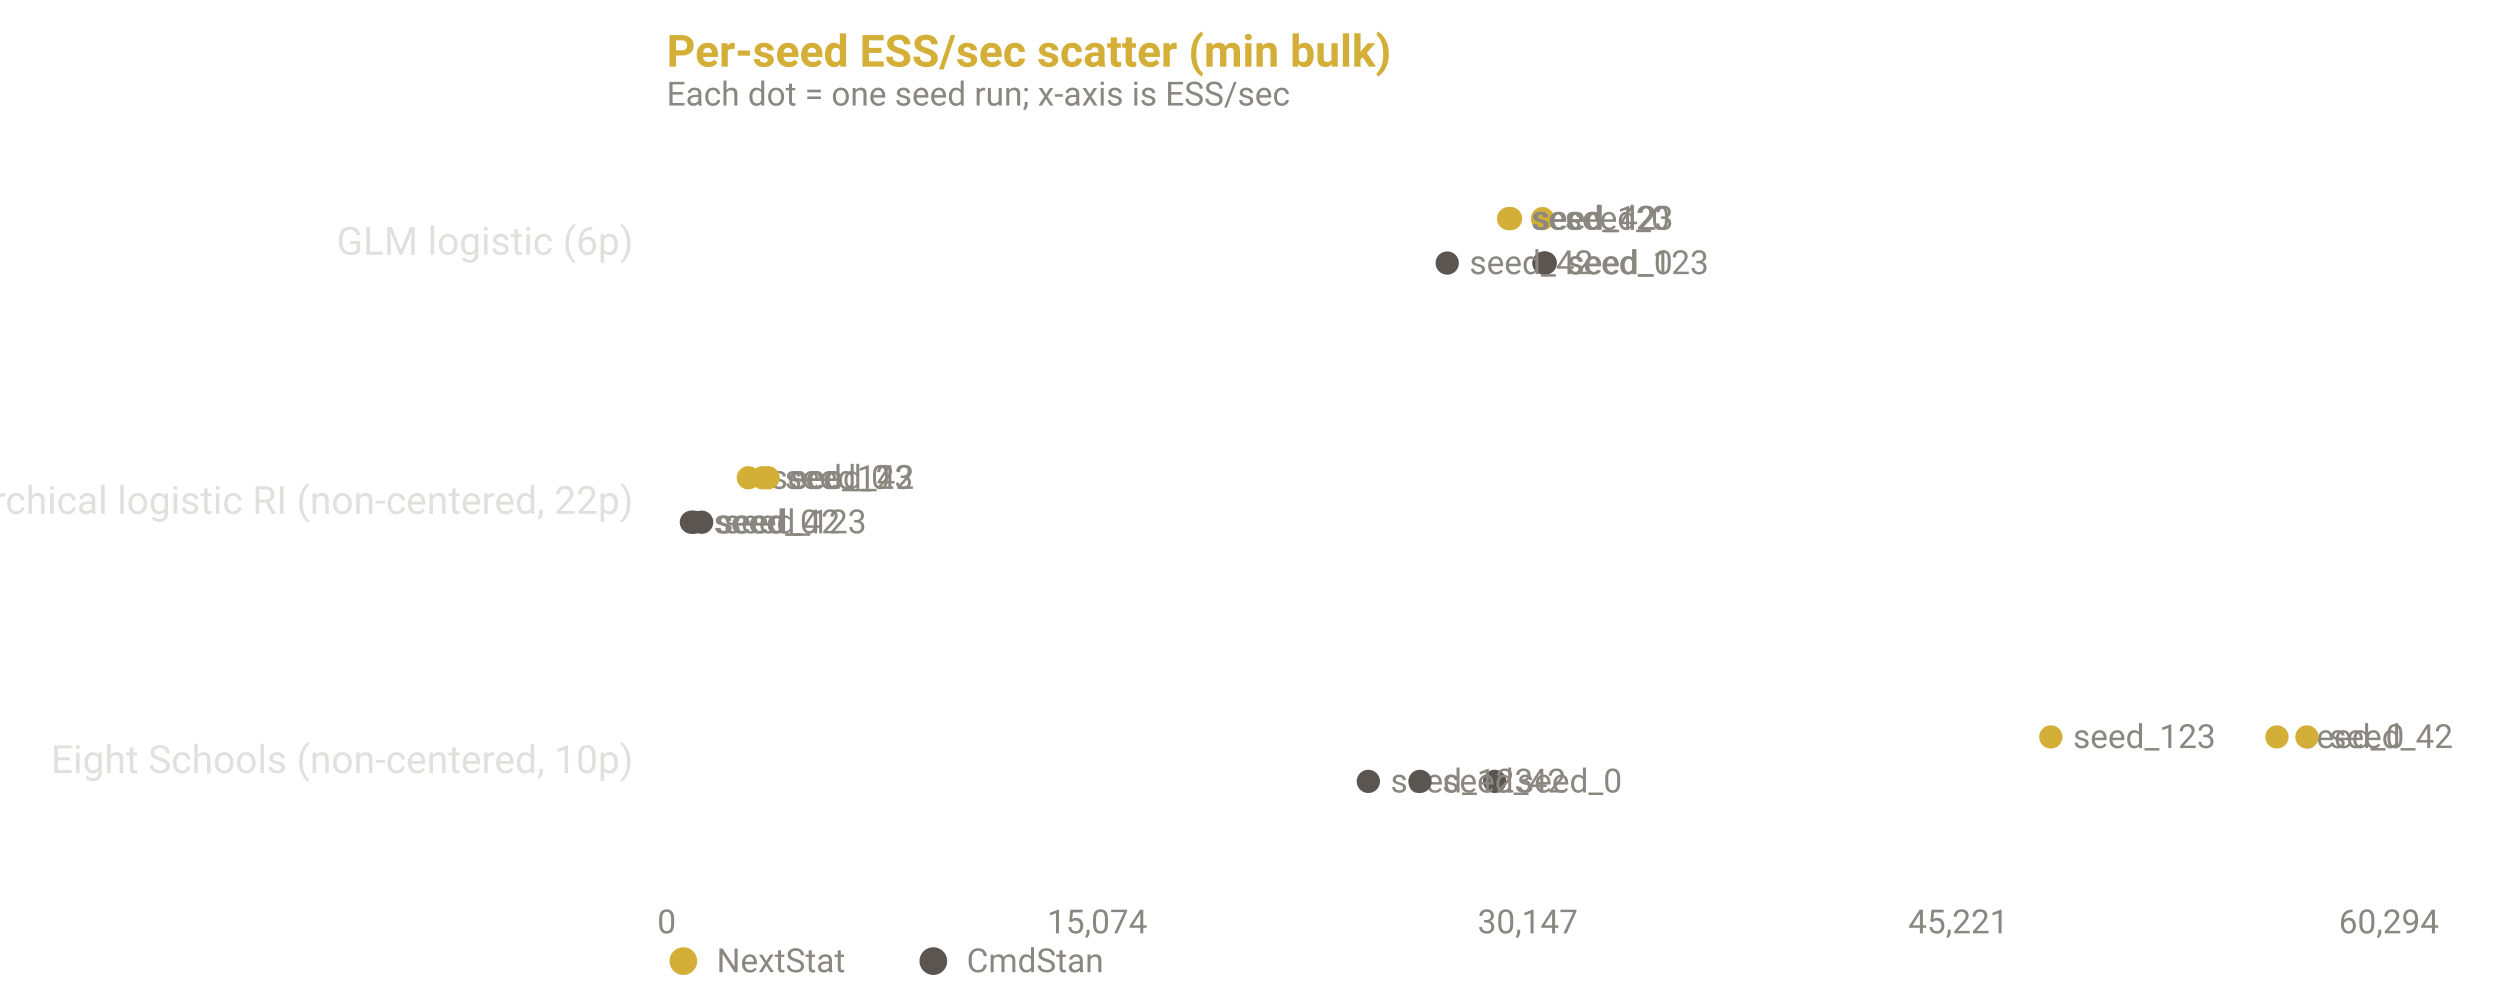
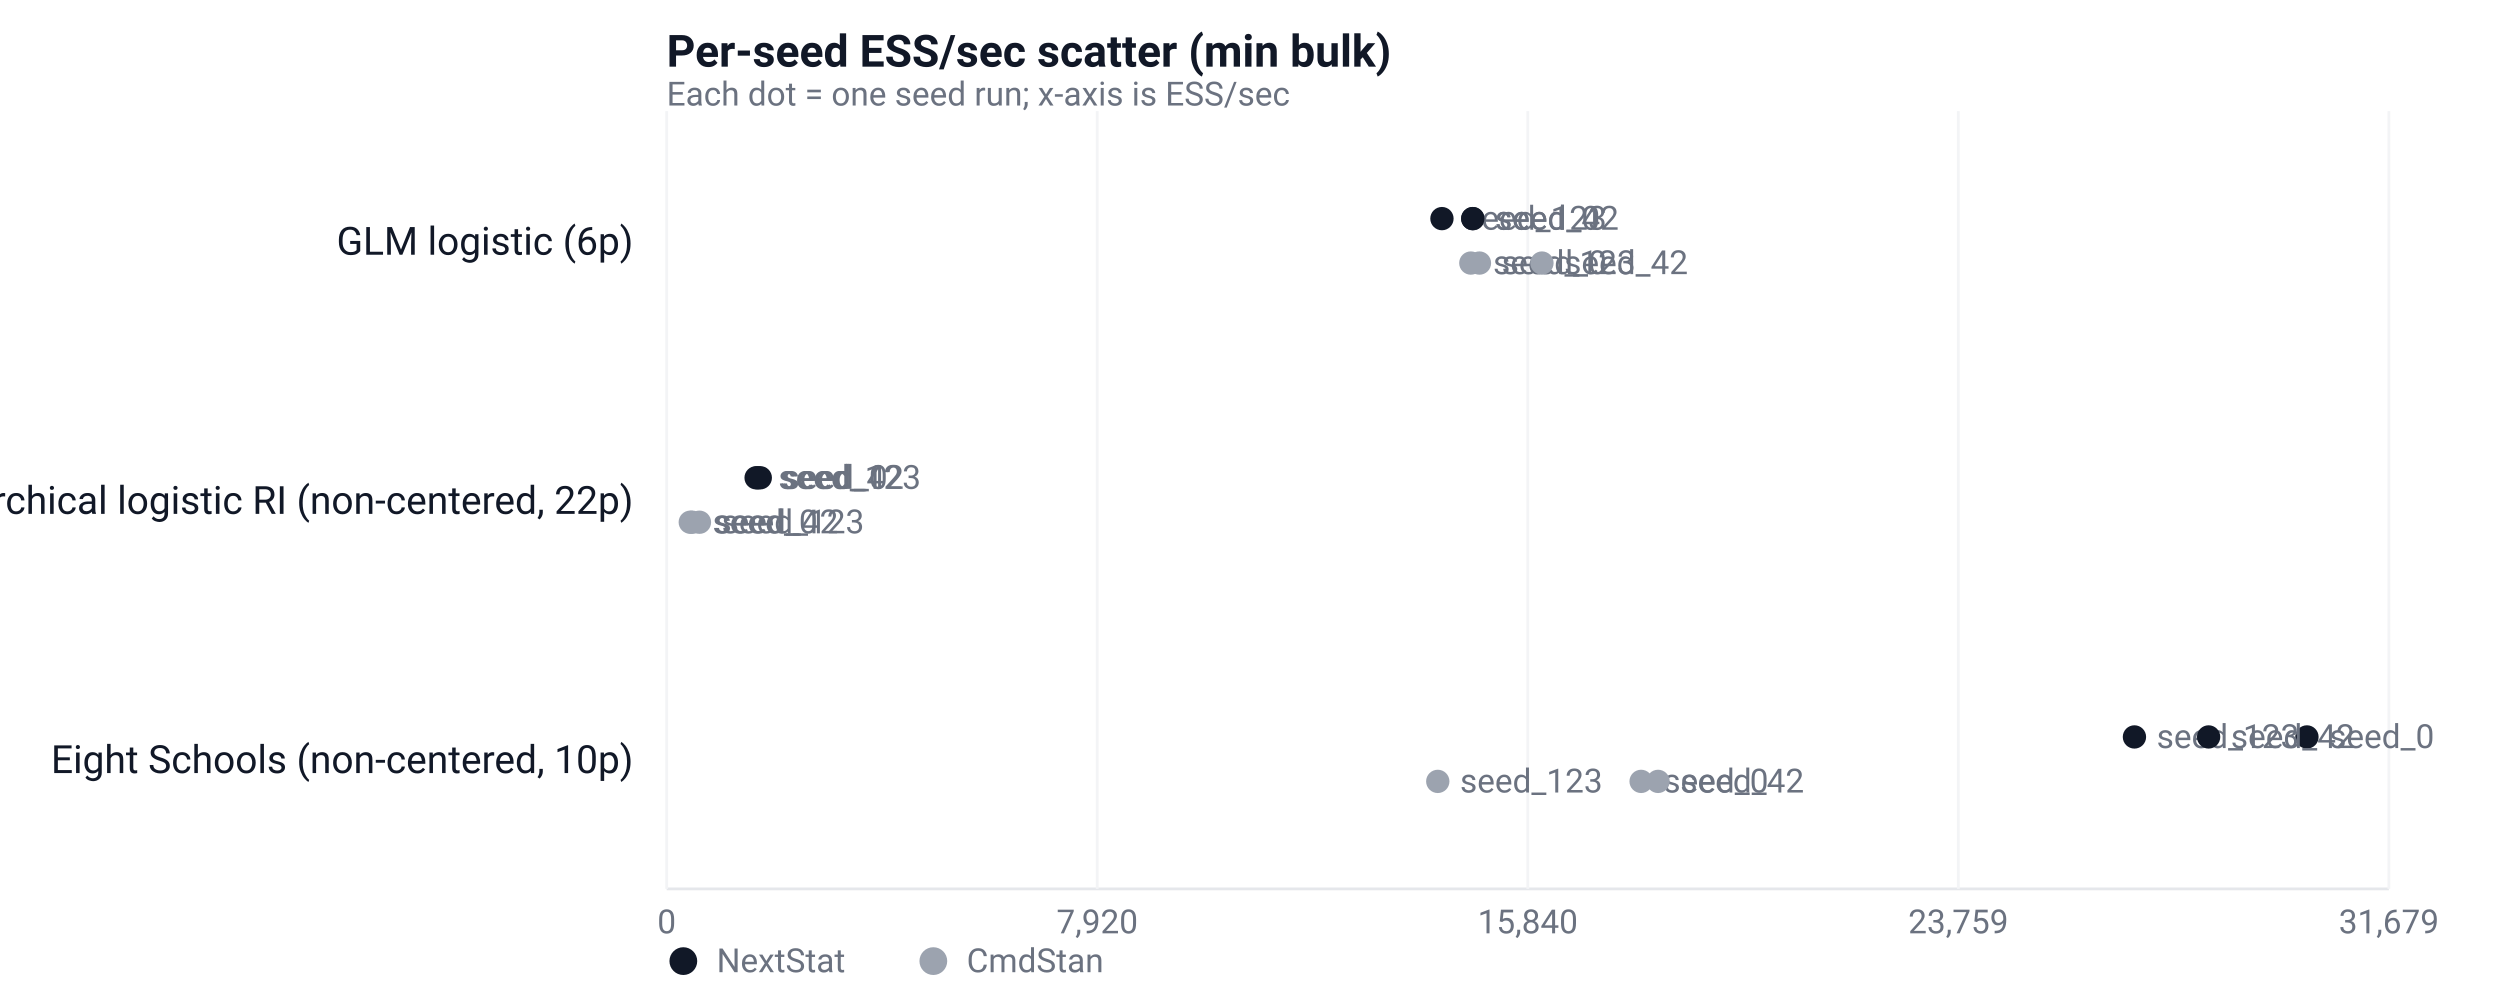
<svg xmlns="http://www.w3.org/2000/svg" width="900" height="360" viewBox="0 0 900 360">
  <style>
-   text { font-family: ui-sans-serif, system-ui, -apple-system, Segoe UI, Roboto, Helvetica, Arial; fill: #e2e0dc; }
-   .muted { fill: #8a8680; }
-   .label { font-size: 14px; fill: #e2e0dc; }
-   .title { font-size: 16px; font-weight: 700; fill: #d4af37; }
+   text { font-family: ui-sans-serif, system-ui, -apple-system, Segoe UI, Roboto, Helvetica, Arial; fill: #111827; }
+   .muted { fill: #6b7280; }
+   .label { font-size: 14px; }
+   .title { font-size: 16px; font-weight: 700; }
  .small { font-size: 12px; }
</style>
  <text x="240" y="24" class="title">Per-seed ESS/sec scatter (min bulk)</text>
  <text x="240" y="38" class="small muted">Each dot = one seed run; x-axis is ESS/sec</text>
-   <line x1="240" y1="320" x2="860" y2="320" stroke="rgba(255,255,255,0.08)" />
-   <line x1="240.0" y1="40" x2="240.0" y2="320" stroke="rgba(255,255,255,0.05)" />
+   <line x1="240" y1="320" x2="860" y2="320" stroke="#e5e7eb" />
+   <line x1="240.0" y1="40" x2="240.0" y2="320" stroke="#f3f4f6" />
  <text x="240.0" y="336" class="small muted" text-anchor="middle">0</text>
-   <line x1="395.0" y1="40" x2="395.0" y2="320" stroke="rgba(255,255,255,0.05)" />
-   <text x="395.0" y="336" class="small muted" text-anchor="middle">15,074</text>
-   <line x1="550.0" y1="40" x2="550.0" y2="320" stroke="rgba(255,255,255,0.05)" />
-   <text x="550.0" y="336" class="small muted" text-anchor="middle">30,147</text>
-   <line x1="705.0" y1="40" x2="705.0" y2="320" stroke="rgba(255,255,255,0.05)" />
-   <text x="705.0" y="336" class="small muted" text-anchor="middle">45,221</text>
-   <line x1="860.0" y1="40" x2="860.0" y2="320" stroke="rgba(255,255,255,0.05)" />
-   <text x="860.0" y="336" class="small muted" text-anchor="middle">60,294</text>
+   <line x1="395.0" y1="40" x2="395.0" y2="320" stroke="#f3f4f6" />
+   <text x="395.0" y="336" class="small muted" text-anchor="middle">7,920</text>
+   <line x1="550.0" y1="40" x2="550.0" y2="320" stroke="#f3f4f6" />
+   <text x="550.0" y="336" class="small muted" text-anchor="middle">15,840</text>
+   <line x1="705.0" y1="40" x2="705.0" y2="320" stroke="#f3f4f6" />
+   <text x="705.0" y="336" class="small muted" text-anchor="middle">23,759</text>
+   <line x1="860.0" y1="40" x2="860.0" y2="320" stroke="#f3f4f6" />
+   <text x="860.0" y="336" class="small muted" text-anchor="middle">31,679</text>
  <text x="228" y="91.7" class="label" text-anchor="end">GLM logistic (6p)</text>
-   <circle cx="556.3" cy="94.7" r="4.2" fill="#5a5550" />
-   <text x="564.3" y="98.7" class="small muted">seed_0</text>
-   <circle cx="555.8" cy="94.7" r="4.2" fill="#5a5550" />
-   <text x="563.8" y="98.7" class="small muted">seed_123</text>
-   <circle cx="521.0" cy="94.7" r="4.2" fill="#5a5550" />
-   <text x="529.0" y="98.7" class="small muted">seed_42</text>
-   <circle cx="555.3" cy="78.7" r="4.2" fill="#d4af37" />
-   <text x="563.3" y="82.7" class="small muted">seed_0</text>
-   <circle cx="543.1" cy="78.7" r="4.2" fill="#d4af37" />
-   <text x="551.1" y="82.7" class="small muted">seed_123</text>
-   <circle cx="543.8" cy="78.7" r="4.2" fill="#d4af37" />
-   <text x="551.8" y="82.7" class="small muted">seed_42</text>
+   <circle cx="532.6" cy="94.7" r="4.2" fill="#9ca3af" />
+   <text x="540.6" y="98.7" class="small muted">seed_0</text>
+   <circle cx="529.5" cy="94.7" r="4.2" fill="#9ca3af" />
+   <text x="537.5" y="98.7" class="small muted">seed_123</text>
+   <circle cx="555.1" cy="94.7" r="4.2" fill="#9ca3af" />
+   <text x="563.1" y="98.7" class="small muted">seed_42</text>
+   <circle cx="530.2" cy="78.7" r="4.2" fill="#111827" />
+   <text x="538.2" y="82.7" class="small muted">seed_0</text>
+   <circle cx="519.1" cy="78.7" r="4.2" fill="#111827" />
+   <text x="527.1" y="82.7" class="small muted">seed_123</text>
+   <circle cx="530.2" cy="78.7" r="4.2" fill="#111827" />
+   <text x="538.2" y="82.7" class="small muted">seed_42</text>
  <text x="228" y="185.0" class="label" text-anchor="end">Hierarchical logistic RI (non-centered, 22p)</text>
-   <circle cx="248.9" cy="188.0" r="4.2" fill="#5a5550" />
-   <text x="256.9" y="192.0" class="small muted">seed_0</text>
-   <circle cx="252.6" cy="188.0" r="4.2" fill="#5a5550" />
-   <text x="260.6" y="192.0" class="small muted">seed_123</text>
-   <circle cx="249.8" cy="188.0" r="4.2" fill="#5a5550" />
-   <text x="257.8" y="192.0" class="small muted">seed_42</text>
-   <circle cx="274.5" cy="172.0" r="4.2" fill="#d4af37" />
-   <text x="282.5" y="176.0" class="small muted">seed_0</text>
-   <circle cx="269.4" cy="172.0" r="4.2" fill="#d4af37" />
-   <text x="277.4" y="176.0" class="small muted">seed_123</text>
-   <circle cx="276.5" cy="172.0" r="4.2" fill="#d4af37" />
-   <text x="284.5" y="176.0" class="small muted">seed_42</text>
+   <circle cx="248.5" cy="188.0" r="4.2" fill="#9ca3af" />
+   <text x="256.5" y="192.0" class="small muted">seed_0</text>
+   <circle cx="251.8" cy="188.0" r="4.2" fill="#9ca3af" />
+   <text x="259.8" y="192.0" class="small muted">seed_123</text>
+   <circle cx="249.2" cy="188.0" r="4.2" fill="#9ca3af" />
+   <text x="257.2" y="192.0" class="small muted">seed_42</text>
+   <circle cx="273.7" cy="172.0" r="4.2" fill="#111827" />
+   <text x="281.7" y="176.0" class="small muted">seed_0</text>
+   <circle cx="272.2" cy="172.0" r="4.2" fill="#111827" />
+   <text x="280.2" y="176.0" class="small muted">seed_123</text>
+   <circle cx="272.8" cy="172.0" r="4.2" fill="#111827" />
+   <text x="280.8" y="176.0" class="small muted">seed_42</text>
  <text x="228" y="278.3" class="label" text-anchor="end">Eight Schools (non-centered, 10p)</text>
-   <circle cx="538.1" cy="281.3" r="4.2" fill="#5a5550" />
-   <text x="546.1" y="285.3" class="small muted">seed_0</text>
-   <circle cx="492.6" cy="281.3" r="4.2" fill="#5a5550" />
-   <text x="500.6" y="285.3" class="small muted">seed_123</text>
-   <circle cx="511.2" cy="281.3" r="4.2" fill="#5a5550" />
-   <text x="519.2" y="285.3" class="small muted">seed_42</text>
-   <circle cx="819.7" cy="265.3" r="4.2" fill="#d4af37" />
-   <text x="827.7" y="269.3" class="small muted">seed_0</text>
-   <circle cx="738.3" cy="265.3" r="4.2" fill="#d4af37" />
-   <text x="746.3" y="269.3" class="small muted">seed_123</text>
-   <circle cx="830.5" cy="265.3" r="4.2" fill="#d4af37" />
-   <text x="838.5" y="269.3" class="small muted">seed_42</text>
-   <circle cx="246" cy="346" r="5" fill="#d4af37" />
+   <circle cx="590.8" cy="281.3" r="4.2" fill="#9ca3af" />
+   <text x="598.8" y="285.3" class="small muted">seed_0</text>
+   <circle cx="517.6" cy="281.3" r="4.2" fill="#9ca3af" />
+   <text x="525.6" y="285.3" class="small muted">seed_123</text>
+   <circle cx="596.9" cy="281.3" r="4.2" fill="#9ca3af" />
+   <text x="604.9" y="285.3" class="small muted">seed_42</text>
+   <circle cx="830.5" cy="265.3" r="4.2" fill="#111827" />
+   <text x="838.5" y="269.3" class="small muted">seed_0</text>
+   <circle cx="768.4" cy="265.3" r="4.2" fill="#111827" />
+   <text x="776.4" y="269.3" class="small muted">seed_123</text>
+   <circle cx="795.1" cy="265.3" r="4.2" fill="#111827" />
+   <text x="803.1" y="269.3" class="small muted">seed_42</text>
+   <circle cx="246" cy="346" r="5" fill="#111827" />
  <text x="258" y="350" class="small muted">NextStat</text>
-   <circle cx="336" cy="346" r="5" fill="#5a5550" />
+   <circle cx="336" cy="346" r="5" fill="#9ca3af" />
  <text x="348" y="350" class="small muted">CmdStan</text>
</svg>
